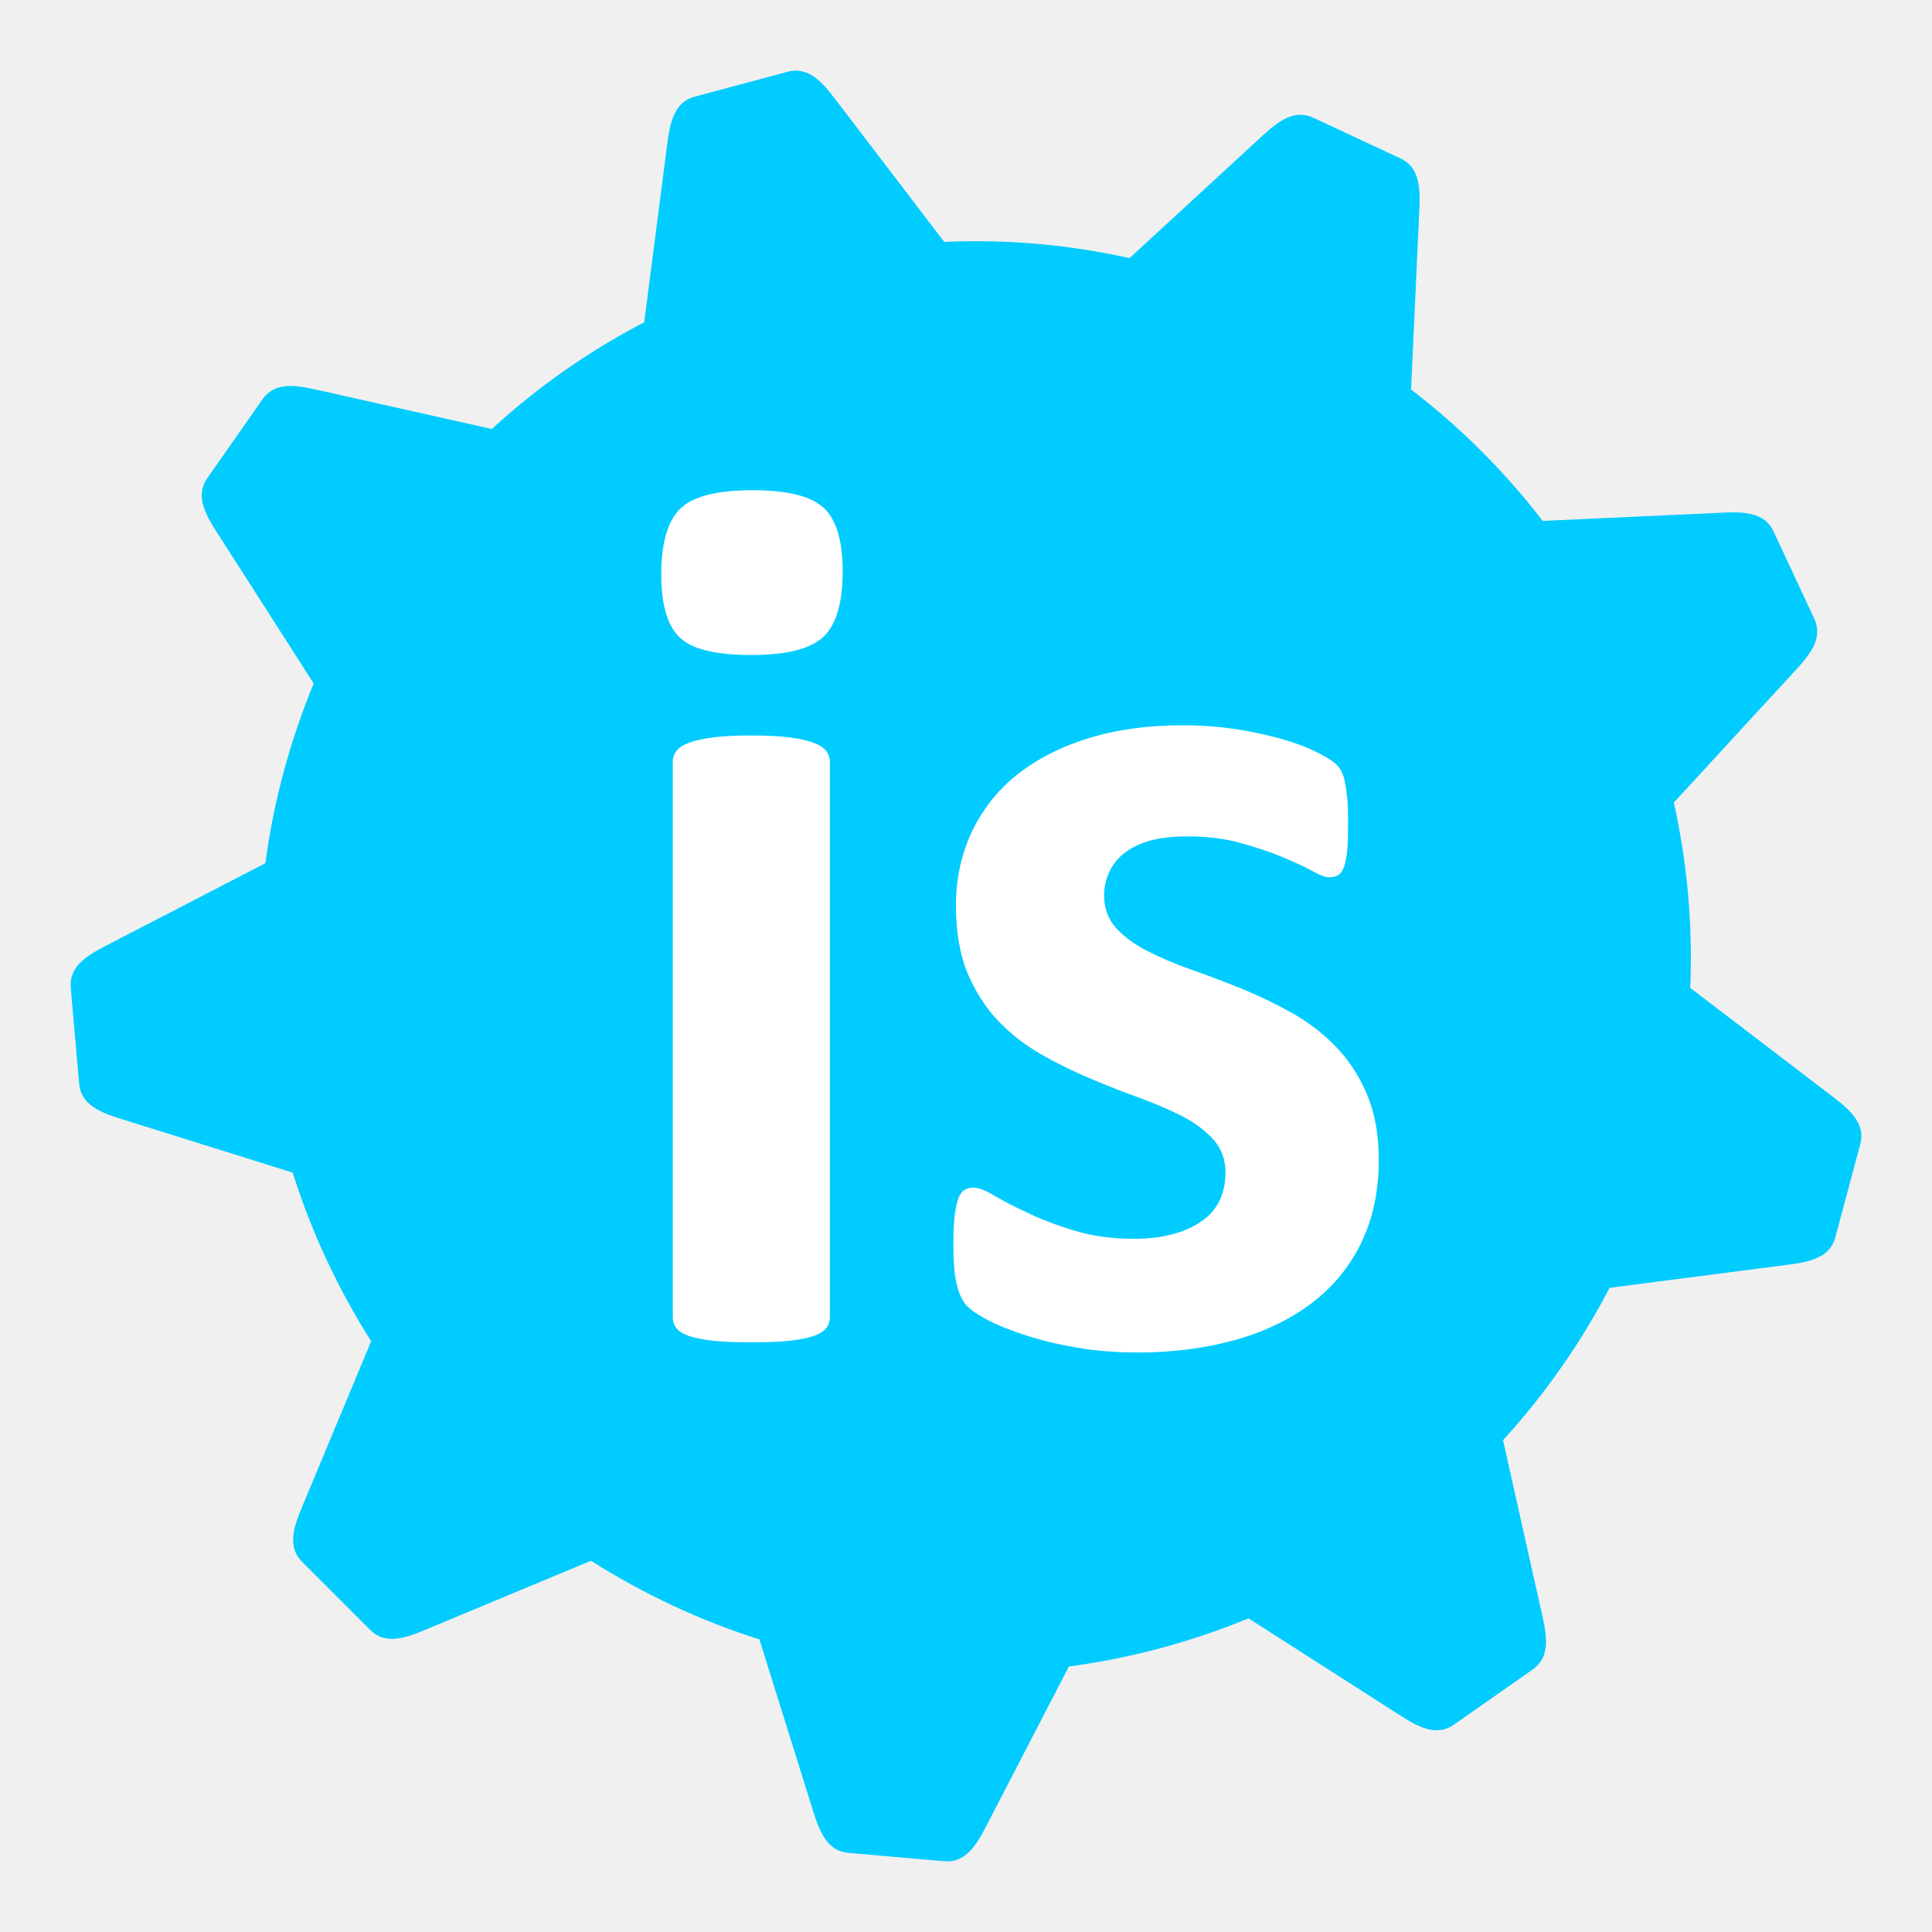
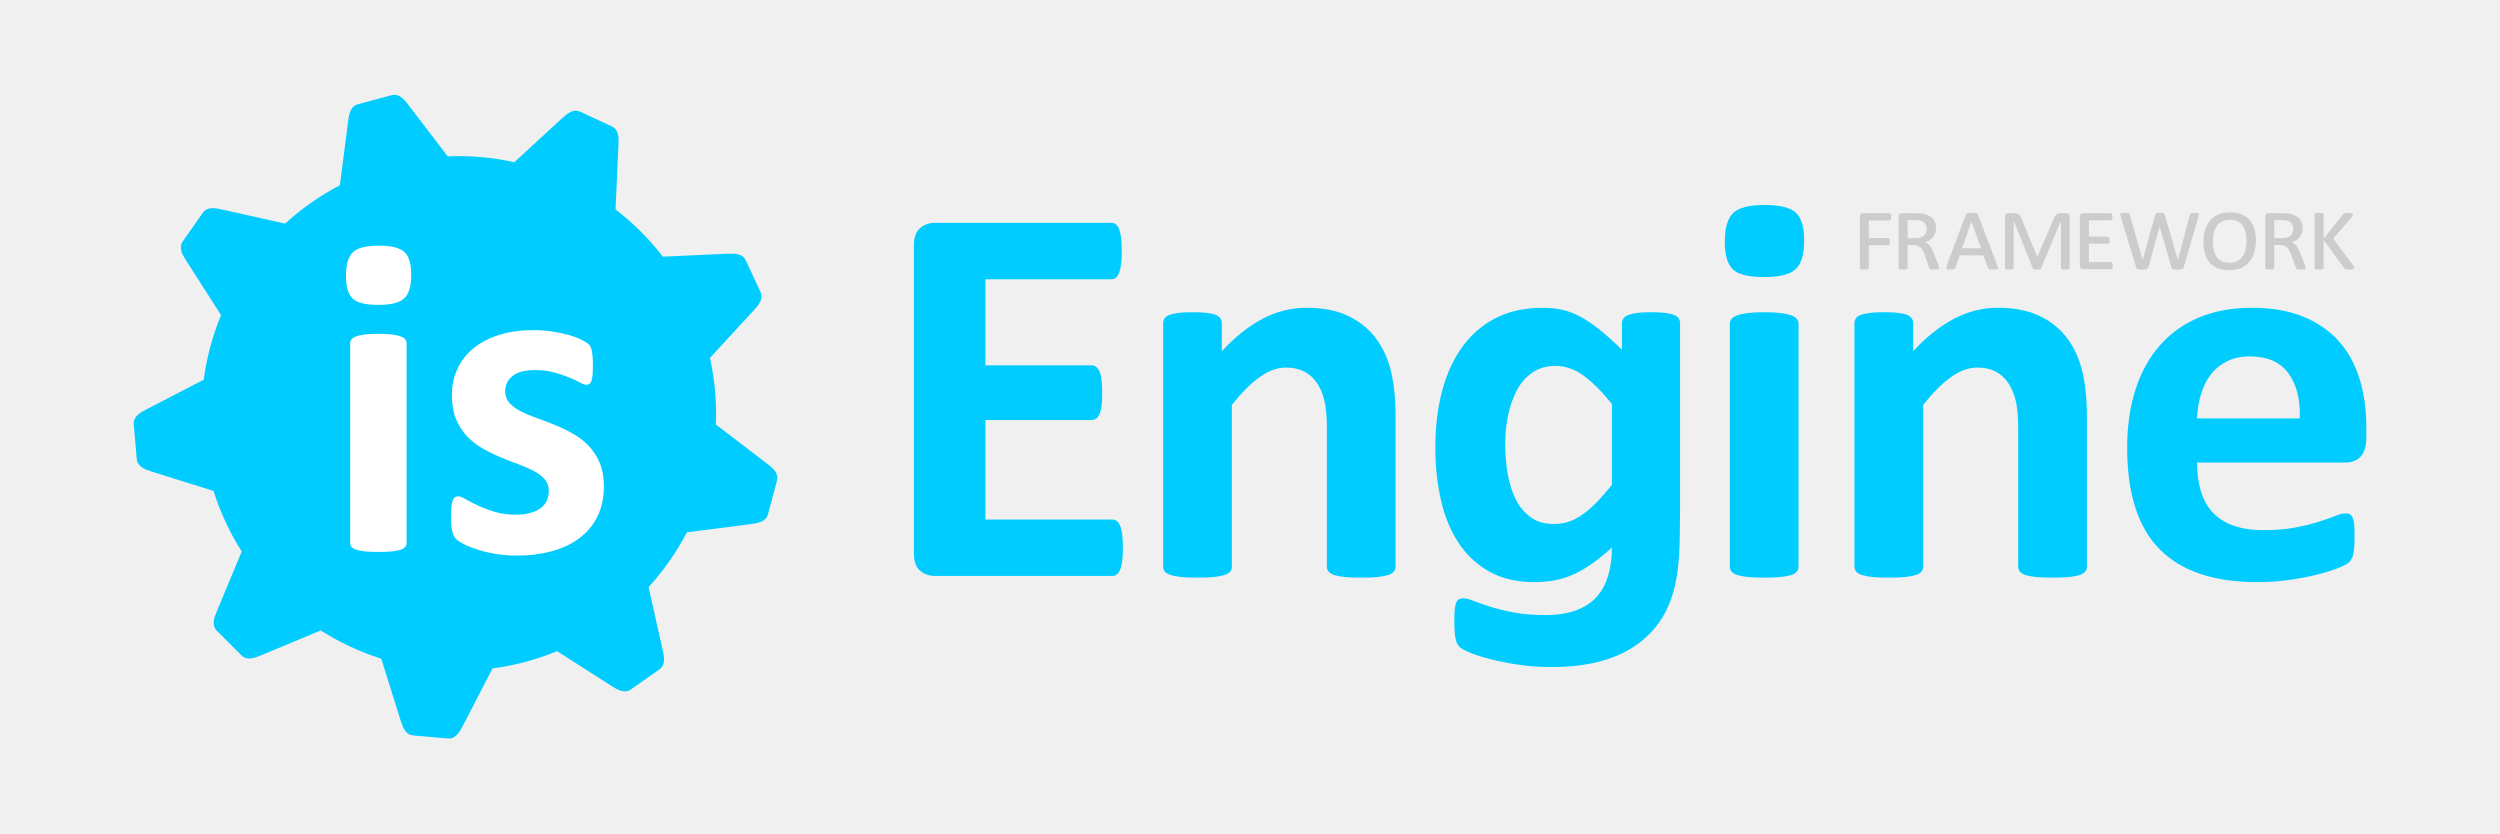
- <svg xmlns="http://www.w3.org/2000/svg" xml:space="preserve" width="100mm" height="100mm" version="1.1" style="shape-rendering:geometricPrecision; text-rendering:geometricPrecision; image-rendering:optimizeQuality; fill-rule:evenodd; clip-rule:evenodd" viewBox="0 0 1000 1000">
+ <svg xmlns="http://www.w3.org/2000/svg" xml:space="preserve" width="360mm" height="120mm" version="1.1" style="shape-rendering:geometricPrecision; text-rendering:geometricPrecision; image-rendering:optimizeQuality; fill-rule:evenodd; clip-rule:evenodd" viewBox="0 0 3600 1200">
  <defs>
    <style type="text/css">
   
-     .fil2 {fill:none}
+     .fil4 {fill:none}
    .fil0 {fill:#00CCFF}
+     .fil2 {fill:#00CCFF;fill-rule:nonzero}
+     .fil3 {fill:#CCCCCC;fill-rule:nonzero}
    .fil1 {fill:white;fill-rule:nonzero}
   
  </style>
  </defs>
  <g id="Layer_x0020_1">
-     <path class="fil0" d="M488.718 125.192c32.652,-1.438 64.871,1.502 95.946,8.401l68.443 -63.006c8.093,-7.453 16.609,-14.324 26.578,-9.675l45.278 21.114c9.97,4.647 10.178,15.592 9.673,26.578l-4.275 92.998c25.396,19.482 48.365,42.297 68.148,68.03l92.886 -4.27c10.988,-0.506 21.93,-0.296 26.579,9.675l21.113 45.277c4.651,9.968 -2.226,18.486 -9.674,26.577l-63.038 68.478c7.135,32.17 9.829,64.374 8.473,95.942l73.887 56.426c8.743,6.675 16.989,13.869 14.141,24.494l-12.931 48.256c-2.843,10.625 -13.585,12.731 -24.493,14.142l-92.319 11.937c-14.869,28.499 -33.407,55.045 -55.182,78.879l20.346 90.781c2.405,10.735 4.099,21.546 -4.912,27.855l-40.924 28.653c-9.009,6.312 -18.591,1.02 -27.853,-4.91l-78.358 -50.174c-14.693,6.054 -29.937,11.242 -45.698,15.465 -15.761,4.223 -31.557,7.355 -47.309,9.458l-42.771 82.628c-5.057,9.769 -10.71,19.139 -21.667,18.181l-49.768 -4.355c-10.959,-0.956 -14.897,-11.169 -18.18,-21.666l-27.779 -88.815c-30.761,-9.756 -60.078,-23.467 -87.192,-40.709l-85.948 35.834c-10.153,4.234 -20.507,7.778 -28.285,0l-35.326 -35.326c-7.779,-7.777 -4.232,-18.132 0.001,-28.284l35.795 -85.855c-16.948,-26.651 -30.724,-55.86 -40.625,-87.271l-88.86 -27.792c-10.498,-3.284 -20.708,-7.222 -21.667,-18.181l-4.354 -49.768c-0.959,-10.958 8.414,-16.61 18.181,-21.666l82.574 -42.745c4.271,-32.177 12.749,-63.422 25.004,-92.992l-50.2 -78.398c-5.932,-9.265 -11.222,-18.844 -4.912,-27.855l28.655 -40.924c6.309,-9.01 17.121,-7.316 27.854,-4.91l90.789 20.347c23.463,-21.509 49.885,-40.174 78.88,-55.252l11.928 -92.251c1.411,-10.91 3.517,-21.648 14.142,-24.495l48.256 -12.93c10.625,-2.847 17.819,5.401 24.495,14.142l56.455 73.927z" />
-     <path class="fil1" d="M429.548 681.865c0,2.094 -0.661,3.967 -1.983,5.62 -1.213,1.653 -3.417,2.976 -6.612,4.078 -3.086,0.992 -7.274,1.873 -12.343,2.424 -5.179,0.551 -11.791,0.772 -19.726,0.772 -7.934,0 -14.546,-0.221 -19.726,-0.772 -5.069,-0.551 -9.257,-1.432 -12.342,-2.424 -3.196,-1.102 -5.4,-2.425 -6.613,-4.078 -1.322,-1.653 -1.983,-3.526 -1.983,-5.62l0 -287.625c0,-2.094 0.661,-3.967 1.983,-5.62 1.213,-1.653 3.417,-3.086 6.613,-4.188 3.085,-1.212 7.273,-2.094 12.342,-2.755 5.18,-0.661 11.792,-0.992 19.726,-0.992 7.935,0 14.547,0.331 19.726,0.992 5.069,0.661 9.257,1.543 12.343,2.755 3.195,1.102 5.399,2.535 6.612,4.188 1.322,1.653 1.983,3.526 1.983,5.62l0 287.625zm6.612 -386.145c0,16.42 -3.306,27.661 -10.028,33.942 -6.722,6.282 -19.065,9.367 -37.248,9.367 -18.293,0 -30.746,-2.975 -37.028,-9.036 -6.391,-6.061 -9.587,-16.971 -9.587,-32.62 0,-16.42 3.306,-27.77 9.918,-34.162 6.502,-6.282 18.955,-9.477 37.358,-9.477 18.073,0 30.416,3.085 36.918,9.256 6.502,6.062 9.697,16.971 9.697,32.73zm277.487 304.596c0,16.31 -3.085,30.746 -9.257,43.309 -6.061,12.453 -14.766,22.812 -26.007,31.297 -11.241,8.376 -24.465,14.657 -39.783,18.845 -15.318,4.187 -31.848,6.281 -49.7,6.281 -10.8,0 -21.159,-0.771 -30.967,-2.424 -9.808,-1.653 -18.514,-3.747 -26.338,-6.282 -7.714,-2.424 -14.216,-4.959 -19.395,-7.603 -5.18,-2.645 -8.927,-5.07 -11.241,-7.384 -2.424,-2.314 -4.298,-5.841 -5.51,-10.689 -1.322,-4.739 -1.984,-11.902 -1.984,-21.38 0,-6.171 0.221,-11.13 0.662,-14.877 0.44,-3.747 1.102,-6.832 1.873,-9.036 0.882,-2.204 1.984,-3.747 3.306,-4.518 1.212,-0.772 2.865,-1.102 4.849,-1.102 2.314,0 5.841,1.322 10.469,4.077 4.629,2.755 10.359,5.73 17.302,8.926 6.832,3.306 14.877,6.392 24.024,9.147 9.146,2.865 19.615,4.298 31.186,4.298 7.274,0 13.886,-0.772 19.506,-2.314 5.731,-1.433 10.69,-3.637 14.877,-6.502 4.188,-2.755 7.384,-6.282 9.588,-10.69 2.094,-4.298 3.196,-9.257 3.196,-14.877 0,-6.502 -1.984,-12.012 -5.951,-16.64 -4.078,-4.629 -9.367,-8.706 -15.869,-12.122 -6.612,-3.417 -14.106,-6.612 -22.371,-9.698 -8.265,-2.976 -16.861,-6.282 -25.567,-10.028 -8.706,-3.637 -17.301,-7.825 -25.566,-12.563 -8.266,-4.739 -15.759,-10.469 -22.371,-17.412 -6.502,-6.833 -11.792,-15.208 -15.869,-24.795 -3.968,-9.698 -5.951,-21.379 -5.951,-34.934 0,-13.775 2.755,-26.338 8.155,-37.909 5.4,-11.461 13.114,-21.379 23.252,-29.534 10.249,-8.155 22.591,-14.547 37.138,-19.065 14.657,-4.518 30.967,-6.722 49.15,-6.722 9.146,0 17.852,0.661 26.448,1.873 8.485,1.322 16.31,2.976 23.142,4.849 6.943,1.984 12.784,3.967 17.522,6.281 4.739,2.204 8.155,4.188 10.249,5.731 2.094,1.653 3.526,3.196 4.408,4.849 0.771,1.653 1.433,3.526 1.873,5.84 0.441,2.204 0.882,5.07 1.213,8.376 0.33,3.306 0.44,7.493 0.44,12.452 0,5.841 -0.11,10.58 -0.44,14.216 -0.331,3.637 -0.882,6.612 -1.653,8.706 -0.772,2.204 -1.764,3.637 -3.086,4.408 -1.322,0.772 -2.865,1.102 -4.518,1.102 -1.984,0 -5.07,-1.102 -9.147,-3.416 -4.077,-2.204 -9.257,-4.628 -15.428,-7.163 -6.171,-2.535 -13.334,-4.959 -21.379,-7.163 -8.155,-2.314 -17.412,-3.416 -27.771,-3.416 -7.383,0 -13.775,0.771 -19.175,2.204 -5.4,1.543 -9.808,3.747 -13.334,6.502 -3.416,2.755 -6.061,6.061 -7.714,9.807 -1.764,3.747 -2.645,7.825 -2.645,12.012 0,6.723 2.094,12.343 6.171,16.861 4.078,4.518 9.477,8.486 16.2,11.902 6.612,3.416 14.326,6.722 22.811,9.698 8.486,2.975 17.192,6.281 25.898,9.807 8.706,3.527 17.411,7.715 25.897,12.453 8.485,4.739 16.199,10.58 22.812,17.412 6.722,6.943 12.122,15.098 16.199,24.685 4.078,9.588 6.171,20.938 6.171,34.052z" />
-     <rect class="fil2" y="0" width="1000" height="1000" />
+     <path class="fil0" d="M644.696 225.192c32.652,-1.438 64.871,1.502 95.946,8.401l68.443 -63.006c8.093,-7.453 16.609,-14.324 26.578,-9.675l45.278 21.114c9.97,4.647 10.178,15.592 9.673,26.578l-4.275 92.998c25.396,19.482 48.365,42.297 68.148,68.03l92.886 -4.27c10.988,-0.506 21.93,-0.296 26.579,9.675l21.113 45.277c4.651,9.968 -2.226,18.486 -9.674,26.577l-63.038 68.478c7.135,32.17 9.829,64.374 8.473,95.942l73.887 56.426c8.743,6.675 16.989,13.869 14.141,24.494l-12.931 48.256c-2.843,10.625 -13.585,12.731 -24.493,14.142l-92.319 11.937c-14.869,28.499 -33.407,55.045 -55.182,78.879l20.346 90.781c2.405,10.735 4.099,21.546 -4.912,27.855l-40.924 28.653c-9.009,6.312 -18.591,1.021 -27.853,-4.91l-78.358 -50.174c-14.693,6.054 -29.937,11.242 -45.698,15.465 -15.761,4.223 -31.557,7.355 -47.309,9.458l-42.771 82.628c-5.057,9.769 -10.71,19.139 -21.667,18.181l-49.768 -4.355c-10.959,-0.956 -14.897,-11.169 -18.18,-21.666l-27.779 -88.815c-30.761,-9.756 -60.079,-23.467 -87.192,-40.709l-85.948 35.834c-10.153,4.234 -20.507,7.778 -28.285,0l-35.326 -35.326c-7.779,-7.777 -4.232,-18.132 0.001,-28.284l35.795 -85.855c-16.948,-26.651 -30.724,-55.86 -40.625,-87.271l-88.86 -27.792c-10.498,-3.284 -20.708,-7.222 -21.667,-18.181l-4.354 -49.768c-0.959,-10.958 8.414,-16.61 18.181,-21.666l82.574 -42.745c4.271,-32.177 12.749,-63.422 25.004,-92.992l-50.2 -78.398c-5.932,-9.265 -11.222,-18.844 -4.912,-27.855l28.654 -40.924c6.31,-9.01 17.122,-7.316 27.855,-4.91l90.789 20.347c23.463,-21.509 49.885,-40.174 78.88,-55.252l11.928 -92.251c1.411,-10.91 3.517,-21.648 14.142,-24.495l48.256 -12.93c10.625,-2.847 17.819,5.401 24.495,14.142l56.455 73.927z" />
+     <path class="fil1" d="M585.526 781.865c0,2.094 -0.661,3.967 -1.983,5.62 -1.213,1.653 -3.417,2.976 -6.612,4.078 -3.086,0.992 -7.274,1.873 -12.343,2.424 -5.179,0.551 -11.791,0.772 -19.726,0.772 -7.934,0 -14.546,-0.221 -19.726,-0.772 -5.069,-0.551 -9.257,-1.432 -12.342,-2.424 -3.196,-1.102 -5.4,-2.425 -6.613,-4.078 -1.322,-1.653 -1.983,-3.526 -1.983,-5.62l0 -287.625c0,-2.094 0.661,-3.967 1.983,-5.62 1.213,-1.653 3.417,-3.086 6.613,-4.188 3.085,-1.212 7.273,-2.094 12.342,-2.755 5.18,-0.661 11.792,-0.992 19.726,-0.992 7.935,0 14.547,0.331 19.726,0.992 5.069,0.661 9.257,1.543 12.343,2.755 3.195,1.102 5.399,2.535 6.612,4.188 1.322,1.653 1.983,3.526 1.983,5.62l0 287.625zm6.612 -386.145c0,16.42 -3.306,27.661 -10.028,33.942 -6.722,6.282 -19.065,9.367 -37.248,9.367 -18.293,0 -30.746,-2.975 -37.028,-9.036 -6.391,-6.061 -9.587,-16.971 -9.587,-32.62 0,-16.42 3.306,-27.77 9.918,-34.162 6.502,-6.282 18.955,-9.477 37.358,-9.477 18.073,0 30.416,3.085 36.918,9.256 6.502,6.062 9.697,16.971 9.697,32.73zm277.487 304.596c0,16.31 -3.085,30.746 -9.257,43.309 -6.061,12.453 -14.766,22.812 -26.007,31.297 -11.241,8.376 -24.465,14.657 -39.783,18.845 -15.318,4.187 -31.848,6.281 -49.7,6.281 -10.8,0 -21.159,-0.771 -30.967,-2.424 -9.808,-1.653 -18.514,-3.747 -26.338,-6.282 -7.714,-2.424 -14.216,-4.959 -19.395,-7.603 -5.18,-2.645 -8.927,-5.07 -11.241,-7.384 -2.424,-2.314 -4.298,-5.841 -5.51,-10.689 -1.322,-4.739 -1.984,-11.902 -1.984,-21.38 0,-6.171 0.221,-11.13 0.662,-14.877 0.44,-3.747 1.102,-6.832 1.873,-9.036 0.882,-2.204 1.984,-3.747 3.306,-4.518 1.212,-0.772 2.865,-1.102 4.849,-1.102 2.314,0 5.841,1.322 10.469,4.077 4.629,2.755 10.359,5.73 17.302,8.926 6.832,3.306 14.877,6.392 24.024,9.147 9.146,2.865 19.615,4.298 31.186,4.298 7.274,0 13.886,-0.772 19.506,-2.314 5.731,-1.433 10.69,-3.637 14.877,-6.502 4.188,-2.755 7.384,-6.282 9.588,-10.69 2.094,-4.298 3.196,-9.257 3.196,-14.877 0,-6.502 -1.984,-12.012 -5.951,-16.64 -4.078,-4.629 -9.367,-8.706 -15.869,-12.122 -6.612,-3.417 -14.106,-6.612 -22.371,-9.698 -8.265,-2.976 -16.861,-6.282 -25.567,-10.028 -8.706,-3.637 -17.301,-7.825 -25.566,-12.563 -8.266,-4.739 -15.759,-10.469 -22.371,-17.412 -6.502,-6.833 -11.792,-15.208 -15.869,-24.795 -3.968,-9.698 -5.951,-21.379 -5.951,-34.934 0,-13.775 2.755,-26.338 8.155,-37.909 5.4,-11.461 13.114,-21.379 23.252,-29.534 10.249,-8.155 22.591,-14.547 37.138,-19.065 14.657,-4.518 30.967,-6.722 49.15,-6.722 9.146,0 17.852,0.661 26.448,1.873 8.485,1.322 16.31,2.976 23.142,4.849 6.943,1.984 12.784,3.967 17.522,6.281 4.739,2.204 8.155,4.188 10.249,5.731 2.094,1.653 3.526,3.196 4.408,4.849 0.771,1.653 1.433,3.526 1.873,5.84 0.441,2.204 0.882,5.07 1.213,8.376 0.33,3.306 0.44,7.493 0.44,12.452 0,5.841 -0.11,10.58 -0.44,14.216 -0.331,3.637 -0.882,6.612 -1.653,8.706 -0.772,2.204 -1.764,3.637 -3.086,4.408 -1.322,0.772 -2.865,1.102 -4.518,1.102 -1.984,0 -5.07,-1.102 -9.147,-3.416 -4.077,-2.204 -9.257,-4.628 -15.428,-7.163 -6.171,-2.535 -13.334,-4.959 -21.379,-7.163 -8.155,-2.314 -17.412,-3.416 -27.771,-3.416 -7.383,0 -13.775,0.771 -19.175,2.204 -5.4,1.543 -9.808,3.747 -13.334,6.502 -3.416,2.755 -6.061,6.061 -7.714,9.807 -1.764,3.747 -2.645,7.825 -2.645,12.012 0,6.723 2.094,12.343 6.171,16.861 4.078,4.518 9.477,8.486 16.2,11.902 6.612,3.416 14.326,6.722 22.811,9.698 8.486,2.975 17.192,6.281 25.898,9.807 8.706,3.527 17.411,7.715 25.897,12.453 8.485,4.739 16.199,10.58 22.812,17.412 6.722,6.943 12.122,15.098 16.199,24.685 4.078,9.588 6.171,20.938 6.171,34.052z" />
+     <path class="fil2" d="M1616.926 788.755c0,7.643 -0.261,13.948 -0.939,19.175 -0.661,5.096 -1.635,9.243 -2.95,12.337 -1.365,3.206 -2.976,5.465 -4.962,6.973 -1.901,1.442 -4.159,2.146 -6.437,2.146l-255.051 0c-8.58,0 -15.825,-2.549 -21.724,-7.644 -5.899,-5.094 -8.851,-13.409 -8.851,-24.942l0 -443.324c0,-11.532 2.952,-19.847 8.851,-24.942 5.899,-5.094 13.142,-7.643 21.724,-7.643l253.845 0c2.279,0 4.45,0.639 6.302,2.012 1.766,1.307 3.435,3.588 4.694,6.839 1.287,3.32 2.289,7.507 2.95,12.604 0.678,5.227 0.938,11.667 0.938,19.578 0,7.376 -0.26,13.548 -0.938,18.774 -0.661,5.097 -1.635,9.243 -2.95,12.337 -1.364,3.206 -2.925,5.532 -4.694,6.973 -1.848,1.507 -4.025,2.146 -6.302,2.146l-181.433 0 0 123.905 152.87 0c2.414,0 4.535,0.704 6.437,2.146 1.985,1.507 3.597,3.632 4.961,6.704 1.315,2.961 2.273,6.977 2.951,12.203 0.66,5.097 0.938,11.265 0.938,18.505 0,7.644 -0.269,13.947 -0.938,18.908 -0.669,4.96 -1.636,8.974 -2.951,11.935 -1.364,3.072 -3.001,5.152 -4.961,6.437 -1.929,1.263 -4.025,2.011 -6.437,2.011l-152.87 0 0 143.215 182.639 0c2.415,0 4.537,0.703 6.437,2.145 1.988,1.507 3.597,3.768 4.962,6.974 1.315,3.094 2.289,7.24 2.95,12.336 0.678,5.228 0.939,11.533 0.939,19.177zm704.211 -0.402c-9.387,8.715 -18.65,16.213 -27.49,22.528 -8.993,6.424 -17.835,11.666 -26.686,15.823 -8.983,4.023 -18.102,6.973 -27.623,8.851 -9.387,1.743 -19.31,2.681 -29.77,2.681 -25.746,0 -47.604,-5.229 -65.707,-15.555 -17.969,-10.326 -32.719,-24.271 -44.118,-41.838 -11.398,-17.432 -19.712,-37.95 -24.941,-61.416 -5.231,-23.468 -7.912,-48.142 -7.912,-74.022 0,-31.11 3.352,-59.137 10.191,-84.079 6.839,-24.807 16.762,-45.995 29.903,-63.562 13.142,-17.567 29.234,-30.976 48.275,-40.496 19.176,-9.387 41.302,-14.081 66.512,-14.081 9.655,0 18.908,0.938 27.892,2.951 8.851,2.011 17.701,5.363 26.685,10.19 8.85,4.828 18.104,11.131 27.759,18.908 9.521,7.644 19.98,17.164 31.512,28.429l0 -38.217c0,-2.683 0.805,-4.962 2.28,-6.974 1.341,-2.011 3.754,-3.621 6.973,-4.961 3.352,-1.208 7.509,-2.279 12.739,-2.951 5.23,-0.67 12.069,-0.938 20.517,-0.938 7.777,0 14.348,0.268 19.712,0.938 5.364,0.672 9.655,1.743 12.873,2.951 3.084,1.34 5.364,2.95 6.572,4.961 1.34,2.012 2.011,4.291 2.011,6.839l0 270.976c-1.02,64.555 2.817,128.899 -44.252,176.774 -15.824,15.957 -35.402,27.891 -58.735,35.67 -23.467,7.91 -50.689,11.8 -81.933,11.8 -17.299,0 -33.524,-1.207 -48.677,-3.487 -15.153,-2.279 -28.563,-4.962 -40.363,-8.045 -11.801,-3.084 -21.456,-6.169 -29.1,-9.387 -7.642,-3.219 -12.202,-5.767 -13.946,-7.51 -1.743,-1.878 -3.084,-3.754 -4.156,-5.766 -1.073,-1.877 -1.743,-4.291 -2.279,-7.241 -0.537,-2.816 -0.94,-6.303 -1.208,-10.325 -0.268,-4.023 -0.402,-8.985 -0.402,-14.751 0,-6.437 0.134,-11.935 0.537,-16.226 0.401,-4.291 1.206,-7.643 2.144,-9.923 1.074,-2.414 2.415,-4.023 4.024,-4.962 1.475,-0.938 3.487,-1.34 5.9,-1.34 3.889,0 8.985,1.206 15.287,3.754 6.302,2.548 14.214,5.23 23.736,8.314 9.52,3.084 20.918,5.767 33.925,8.314 13.143,2.547 28.295,3.755 45.594,3.755 17.03,0 31.513,-2.279 43.716,-6.705 12.202,-4.425 22.126,-10.862 29.903,-19.31 7.643,-8.448 13.232,-18.787 16.762,-30.843 3.576,-12.213 5.364,-25.612 5.364,-40.496zm0 -206.51c-14.081,-17.834 -27.758,-31.378 -40.631,-40.9 -13.008,-9.386 -26.552,-14.079 -40.766,-14.079 -12.739,0 -23.869,3.218 -33.122,9.655 -9.386,6.436 -16.762,14.884 -22.394,25.612 -5.632,10.862 -9.923,22.796 -12.605,35.938 -2.816,13.275 -4.157,26.819 -4.157,40.632 0,14.75 1.207,29.098 3.486,43.044 2.415,13.946 6.303,26.417 11.667,37.145 5.364,10.728 12.471,19.31 21.456,25.881 8.85,6.57 20.114,9.789 33.792,9.789 6.704,0 13.409,-0.939 19.846,-2.95 6.436,-2.012 12.873,-5.096 19.579,-9.655 6.704,-4.425 13.543,-10.192 20.65,-17.433 7.107,-7.241 14.885,-15.957 23.199,-26.417l0 -116.262zm-311.508 234.267c0,2.548 -0.805,4.827 -2.413,6.839 -1.476,2.011 -4.158,3.621 -7.779,4.962 -3.754,1.207 -8.85,2.28 -15.287,2.95 -6.436,0.671 -14.348,0.938 -23.734,0.938 -9.79,0 -17.835,-0.267 -24.272,-0.938 -6.436,-0.67 -11.532,-1.743 -15.287,-2.95 -3.62,-1.341 -6.303,-2.951 -7.778,-4.962 -1.608,-2.012 -2.413,-4.291 -2.413,-6.839l0 -199.938c0,-17.031 -1.208,-30.44 -3.756,-40.095 -2.413,-9.789 -6.034,-18.103 -10.727,-24.942 -4.693,-6.973 -10.862,-12.337 -18.238,-16.226 -7.508,-3.754 -16.09,-5.632 -26.014,-5.632 -12.604,0 -25.21,4.559 -38.083,13.812 -12.739,9.119 -26.149,22.528 -39.961,39.961l0 233.06c0,2.548 -0.805,4.827 -2.413,6.839 -1.476,2.011 -4.158,3.621 -8.047,4.962 -3.754,1.207 -8.85,2.28 -15.019,2.95 -6.302,0.671 -14.348,0.938 -24.003,0.938 -9.655,0 -17.7,-0.267 -24.003,-0.938 -6.168,-0.67 -11.264,-1.743 -15.019,-2.95 -3.888,-1.341 -6.571,-2.951 -8.046,-4.962 -1.609,-2.012 -2.413,-4.291 -2.413,-6.839l0 -350.797c0,-2.548 0.67,-4.827 2.011,-6.839 1.207,-2.011 3.62,-3.621 6.973,-4.961 3.487,-1.208 7.778,-2.279 13.142,-2.951 5.363,-0.67 12.203,-0.938 20.248,-0.938 8.449,0 15.287,0.268 20.785,0.938 5.498,0.672 9.79,1.743 12.873,2.951 2.951,1.34 5.096,2.95 6.437,4.961 1.341,2.012 2.011,4.291 2.011,6.839l0 40.498c19.31,-20.92 39.023,-36.475 59.137,-46.935 19.981,-10.459 40.899,-15.689 62.624,-15.689 23.869,0 43.983,3.889 60.343,11.801 16.36,7.777 29.501,18.505 39.692,32.049 10.057,13.41 17.299,29.233 21.725,47.336 4.424,18.103 6.704,39.826 6.704,65.171l0 216.566zm580.284 0c0,2.533 -0.85,4.799 -2.413,6.839 -1.514,1.975 -4.148,3.665 -8.047,4.962 -3.737,1.243 -8.853,2.29 -15.019,2.95 -6.298,0.674 -14.347,0.938 -24.002,0.938 -9.655,0 -17.705,-0.264 -24.004,-0.938 -6.165,-0.66 -11.281,-1.707 -15.019,-2.95 -3.898,-1.297 -6.532,-2.987 -8.046,-4.962 -1.563,-2.041 -2.413,-4.291 -2.413,-6.839l0 -349.992c0,-2.548 0.85,-4.798 2.413,-6.839 1.514,-1.976 4.19,-3.677 8.046,-5.096 3.783,-1.391 8.853,-2.56 15.019,-3.352 6.298,-0.81 14.349,-1.207 24.004,-1.207 9.655,0 17.706,0.397 24.002,1.207 6.167,0.792 11.238,1.961 15.019,3.352 3.857,1.419 6.533,3.12 8.047,5.096 1.563,2.04 2.413,4.299 2.413,6.839l0 349.992zm8.046 -469.875c0,19.98 -4.027,33.661 -12.203,41.302 -8.176,7.639 -23.198,11.398 -45.324,11.398 -22.261,0 -37.385,-3.657 -45.057,-10.995 -7.742,-7.405 -11.667,-20.652 -11.667,-39.693 0,-19.98 4.026,-33.797 12.07,-41.57 7.906,-7.64 23.064,-11.533 45.458,-11.533 21.992,0 36.98,3.794 44.923,11.265 7.875,7.407 11.8,20.65 11.8,39.826zm407.171 469.875c0,2.533 -0.85,4.799 -2.413,6.839 -1.514,1.975 -4.133,3.705 -7.778,4.962 -3.724,1.284 -8.852,2.28 -15.288,2.95 -6.436,0.67 -14.347,0.938 -23.734,0.938 -9.79,0 -17.838,-0.272 -24.272,-0.938 -6.432,-0.667 -11.562,-1.666 -15.286,-2.95 -3.646,-1.257 -6.265,-2.987 -7.779,-4.962 -1.562,-2.041 -2.413,-4.291 -2.413,-6.839l0 -199.938c0,-17.031 -1.29,-30.424 -3.755,-40.095 -2.49,-9.765 -6.069,-18.086 -10.727,-24.942 -4.721,-6.948 -10.825,-12.42 -18.238,-16.226 -7.465,-3.831 -16.091,-5.632 -26.014,-5.632 -12.605,0 -25.205,4.575 -38.084,13.812 -12.726,9.127 -26.149,22.528 -39.961,39.961l0 233.06c0,2.54 -0.85,4.799 -2.413,6.839 -1.514,1.975 -4.148,3.665 -8.047,4.962 -3.737,1.243 -8.853,2.29 -15.019,2.95 -6.298,0.674 -14.347,0.938 -24.002,0.938 -9.655,0 -17.705,-0.264 -24.004,-0.938 -6.165,-0.66 -11.281,-1.707 -15.019,-2.95 -3.898,-1.297 -6.532,-2.987 -8.046,-4.962 -1.564,-2.041 -2.413,-4.291 -2.413,-6.839l0 -350.797c0,-2.548 0.721,-4.8 2.012,-6.839 1.251,-1.978 3.592,-3.704 6.972,-4.961 3.455,-1.285 7.782,-2.284 13.142,-2.951 5.359,-0.667 12.203,-0.938 20.249,-0.938 8.448,0 15.291,0.271 20.784,0.938 5.495,0.667 9.827,1.666 12.873,2.951 2.983,1.257 5.096,2.95 6.437,4.961 1.342,2.012 2.012,4.299 2.012,6.839l0 40.498c19.31,-20.92 39.04,-36.452 59.136,-46.935 19.991,-10.428 40.9,-15.689 62.624,-15.689 23.869,0 43.961,3.948 60.343,11.801 16.33,7.828 29.515,18.501 39.693,32.049 10.063,13.398 17.299,29.233 21.724,47.336 4.424,18.102 6.704,39.834 6.704,65.171l0 216.566zm402.343 -185.456c0,12.054 -2.686,20.923 -8.045,26.685 -5.361,5.763 -12.747,8.717 -22.26,8.717l-213.482 0c0,14.884 1.79,28.286 5.364,40.497 3.526,12.053 9.085,22.431 16.762,30.842 7.737,8.478 17.704,14.889 29.903,19.31 12.199,4.422 26.685,6.706 43.716,6.706 17.298,0 32.457,-1.199 45.593,-3.756 13.006,-2.531 24.409,-5.234 33.926,-8.314 9.517,-3.081 17.433,-5.766 23.735,-8.313 6.303,-2.548 11.399,-3.755 15.288,-3.755 2.413,0 4.41,0.436 5.899,1.34 1.588,0.966 2.987,2.537 4.024,4.962 0.968,2.263 1.746,5.637 2.145,9.924 0.398,4.287 0.536,9.788 0.536,16.225 0,5.766 -0.133,10.728 -0.401,14.751 -0.269,4.023 -0.688,7.51 -1.208,10.325 -0.545,2.944 -1.239,5.352 -2.28,7.242 -1.097,1.992 -2.383,3.924 -4.156,5.766 -1.706,1.772 -6.304,4.292 -13.946,7.51 -7.643,3.218 -17.302,6.306 -29.1,9.386 -11.795,3.08 -25.21,5.766 -40.363,8.046 -15.152,2.279 -31.378,3.486 -48.676,3.486 -31.245,0 -58.457,-3.933 -81.934,-11.8 -23.315,-7.814 -42.949,-19.682 -58.735,-35.67 -15.719,-15.92 -27.439,-36.184 -35.132,-60.478 -7.72,-24.376 -11.533,-52.967 -11.533,-85.688 0,-31.11 4.068,-59.127 12.203,-84.212 8.083,-24.925 19.888,-46.101 35.402,-63.562 15.454,-17.395 34.212,-30.678 56.32,-39.827 22.27,-9.215 47.202,-13.812 74.96,-13.812 29.367,0 54.414,4.376 75.229,13.008 20.881,8.659 37.991,20.621 51.359,35.938 13.309,15.249 23.201,33.528 29.5,54.443 6.299,20.916 9.387,43.723 9.387,68.389l0 15.689zm-95.745 -28.16c0.805,-27.758 -4.863,-49.596 -16.762,-65.439 -11.964,-15.93 -30.305,-23.869 -55.247,-23.869 -12.606,0 -23.591,2.445 -32.854,7.107 -9.37,4.717 -17.167,11 -23.333,19.042 -6.164,8.042 -10.824,17.448 -14.081,28.294 -3.306,11.004 -5.229,22.529 -5.765,34.865l148.042 0z" />
+     <path class="fil3" d="M2723.3 312.267c0,1.849 -0.182,3.178 -0.574,3.985 -0.39,0.808 -0.963,1.224 -1.718,1.224l-29.896 0 0 25.313 28.099 0c0.313,0 0.599,0.104 0.912,0.312 0.312,0.209 0.546,0.495 0.729,0.912 0.182,0.416 0.313,0.937 0.416,1.562 0.105,0.626 0.157,1.432 0.157,2.396 0,0.938 -0.052,1.719 -0.157,2.37 -0.103,0.677 -0.234,1.198 -0.416,1.589 -0.183,0.364 -0.417,0.651 -0.729,0.859 -0.313,0.208 -0.599,0.312 -0.912,0.312l-28.099 0 0 32.71c0,0.417 -0.105,0.755 -0.312,1.042 -0.209,0.26 -0.547,0.495 -1.016,0.676 -0.495,0.183 -1.146,0.313 -1.98,0.417 -0.859,0.104 -1.901,0.156 -3.177,0.156 -1.224,0 -2.24,-0.052 -3.099,-0.156 -0.833,-0.104 -1.51,-0.234 -2.005,-0.417 -0.521,-0.181 -0.859,-0.416 -1.068,-0.676 -0.209,-0.287 -0.312,-0.625 -0.312,-1.042l0 -74.064c0,-1.694 0.469,-2.891 1.38,-3.62 0.911,-0.755 1.875,-1.121 2.89,-1.121l38.595 0c0.755,0 1.328,0.418 1.718,1.251 0.392,0.859 0.574,2.188 0.574,4.01zm69.115 73.935c0,0.338 -0.114,0.648 -0.312,0.859 -0.213,0.226 -0.574,0.422 -1.094,0.573 -0.544,0.157 -1.305,0.288 -2.24,0.364 -0.935,0.075 -2.135,0.104 -3.568,0.104 -1.38,0 -2.502,-0.03 -3.333,-0.104 -0.856,-0.077 -1.54,-0.232 -2.083,-0.469 -0.52,-0.226 -0.925,-0.533 -1.171,-0.885 -0.244,-0.346 -0.428,-0.82 -0.626,-1.38l-6.562 -18.49c-0.76,-2.143 -1.618,-4.065 -2.526,-5.807 -0.91,-1.742 -1.982,-3.207 -3.204,-4.402 -1.221,-1.195 -2.654,-2.122 -4.322,-2.786 -1.66,-0.66 -3.808,-0.99 -6.46,-0.99l-7.864 0 0 33.099c0,0.361 -0.1,0.685 -0.312,0.965 -0.199,0.263 -0.551,0.493 -1.068,0.676 -0.494,0.176 -1.175,0.316 -1.979,0.417 -0.806,0.101 -1.85,0.156 -3.125,0.156 -1.225,0 -2.244,-0.053 -3.099,-0.156 -0.831,-0.099 -1.512,-0.241 -2.006,-0.417 -0.516,-0.183 -0.868,-0.414 -1.068,-0.676 -0.213,-0.28 -0.312,-0.599 -0.312,-0.965l0 -74.141c0,-1.694 0.477,-2.886 1.38,-3.62 0.915,-0.745 1.875,-1.121 2.891,-1.121l21.537 0c4.896,0 9.013,0.498 12.396,1.46 3.382,0.961 6.253,2.345 8.568,4.114 2.316,1.768 4.086,3.989 5.313,6.614 1.216,2.604 1.822,5.573 1.822,8.881 0,2.657 -0.379,5.077 -1.12,7.265 -0.738,2.182 -1.773,4.17 -3.125,5.913 -1.352,1.741 -3.003,3.274 -4.922,4.531 -1.93,1.264 -4.141,2.317 -6.641,3.151 1.381,0.546 2.644,1.237 3.803,2.083 1.154,0.842 2.182,1.884 3.125,3.099 0.953,1.228 1.846,2.662 2.682,4.271 0.852,1.641 1.72,3.46 2.5,5.495l6.824 17.813c0.508,1.327 0.871,2.292 1.041,2.943 0.163,0.62 0.26,1.146 0.26,1.563zm-18.021 -56.695c0,-1.771 -0.275,-3.436 -0.808,-4.973 -0.53,-1.531 -1.409,-2.868 -2.629,-3.959 -1.222,-1.09 -2.818,-1.973 -4.714,-2.604 -1.927,-0.641 -4.51,-0.964 -7.787,-0.964l-11.406 0 0 25.938 10.885 0c3.152,0 5.73,-0.324 7.735,-0.964 1.974,-0.63 3.623,-1.564 4.896,-2.76 1.274,-1.195 2.236,-2.635 2.865,-4.245 0.641,-1.641 0.963,-3.463 0.963,-5.469zm102.009 53.543c0.413,1.089 0.577,2.035 0.651,2.683 0.076,0.673 -0.095,1.188 -0.495,1.536 -0.402,0.349 -1.097,0.577 -2.057,0.677 -0.961,0.101 -2.291,0.156 -3.985,0.156 -1.667,0 -2.997,-0.029 -3.932,-0.104 -0.935,-0.075 -1.669,-0.214 -2.162,-0.364 -0.516,-0.157 -0.878,-0.373 -1.067,-0.678 -0.197,-0.314 -0.388,-0.704 -0.547,-1.145l-6.641 -18.177 -34.167 0 -6.225 18.021c-0.156,0.456 -0.453,0.829 -0.703,1.146 -0.238,0.302 -0.631,0.569 -1.093,0.754 -0.495,0.199 -1.202,0.369 -2.11,0.443 -0.934,0.076 -2.109,0.104 -3.541,0.104 -1.485,0 -2.66,-0.054 -3.568,-0.182 -0.882,-0.126 -1.52,-0.361 -1.875,-0.729 -0.342,-0.356 -0.493,-0.888 -0.444,-1.615 0.048,-0.7 0.276,-1.582 0.678,-2.656l27.553 -73.7c0.211,-0.562 0.446,-1.018 0.755,-1.38 0.31,-0.361 0.76,-0.625 1.38,-0.807 0.597,-0.176 1.407,-0.313 2.396,-0.391 0.99,-0.078 2.239,-0.104 3.776,-0.104 1.277,0 2.347,0.003 3.256,0.026 0.882,0.023 1.644,0.081 2.239,0.156 0.596,0.076 1.151,0.182 1.614,0.313 0.442,0.123 0.812,0.29 1.094,0.494 0.283,0.206 0.53,0.468 0.73,0.756 0.211,0.305 0.377,0.689 0.521,1.068l27.969 73.699zm-37.501 -63.908l-0.156 0 -13.308 38.335 27.371 0 -13.907 -38.335zm141.419 66.746c0,0.353 -0.072,0.683 -0.26,0.965 -0.175,0.263 -0.526,0.493 -1.016,0.676 -0.467,0.175 -1.124,0.314 -1.953,0.417 -0.805,0.099 -1.797,0.156 -2.968,0.156 -1.303,0 -2.348,-0.057 -3.152,-0.156 -0.829,-0.103 -1.461,-0.237 -1.927,-0.417 -0.465,-0.178 -0.791,-0.415 -0.963,-0.676 -0.186,-0.28 -0.261,-0.599 -0.261,-0.965l0 -67.735 -0.157 0 -28.411 68.127c-0.24,0.578 -0.762,1.059 -1.641,1.354 -0.885,0.297 -2.369,0.468 -4.401,0.468 -1.067,0 -1.957,-0.029 -2.656,-0.104 -0.701,-0.075 -1.302,-0.225 -1.745,-0.364 -0.462,-0.143 -0.804,-0.348 -1.042,-0.573 -0.225,-0.211 -0.453,-0.478 -0.573,-0.781l-27.344 -68.127 -0.156 0 0 67.735c0,0.359 -0.075,0.685 -0.261,0.965 -0.172,0.261 -0.498,0.498 -0.964,0.676 -0.465,0.18 -1.097,0.314 -1.927,0.417 -0.803,0.099 -1.848,0.156 -3.125,0.156 -1.301,0 -2.32,-0.054 -3.125,-0.156 -0.778,-0.099 -1.409,-0.237 -1.875,-0.417 -0.465,-0.178 -0.788,-0.413 -0.963,-0.676 -0.188,-0.282 -0.26,-0.599 -0.26,-0.965l0 -73.854c0,-1.72 0.495,-2.996 1.458,-3.803 0.964,-0.807 2.058,-1.225 3.307,-1.225l8.282 0c1.562,0 2.916,0.17 4.036,0.47 1.088,0.292 2.093,0.776 2.917,1.432 0.836,0.665 1.575,1.509 2.188,2.526 0.605,1.008 1.032,2.253 1.588,3.594l22.631 54.662 0.312 0 23.308 -54.35c0.653,-1.525 1.254,-2.841 1.875,-3.906 0.622,-1.064 1.377,-1.937 2.214,-2.604 0.823,-0.655 1.774,-1.123 2.812,-1.406 1.038,-0.284 2.266,-0.418 3.698,-0.418l7.813 0c1.276,0 2.396,0.418 3.307,1.225 0.911,0.807 1.38,2.09 1.38,3.803l0 73.854zm62.082 -3.411c0,0.911 -0.059,1.698 -0.156,2.345 -0.1,0.67 -0.235,1.204 -0.417,1.639 -0.172,0.413 -0.418,0.742 -0.677,0.913 -0.277,0.181 -0.584,0.26 -0.885,0.26l-40.939 0c-1.004,0 -1.978,-0.378 -2.89,-1.12 -0.899,-0.731 -1.38,-1.927 -1.38,-3.62l0 -71.147c0,-1.694 0.48,-2.889 1.38,-3.62 0.911,-0.742 1.875,-1.121 2.89,-1.121l40.392 0c0.365,0 0.687,0.079 0.963,0.261 0.259,0.172 0.496,0.477 0.678,0.886 0.172,0.387 0.313,0.937 0.416,1.614 0.103,0.678 0.157,1.485 0.157,2.396 0,0.911 -0.056,1.673 -0.157,2.318 -0.096,0.619 -0.234,1.128 -0.416,1.511 -0.172,0.361 -0.424,0.679 -0.678,0.859 -0.282,0.2 -0.609,0.312 -0.963,0.312l-31.693 0 0 23.595 27.318 0c0.364,0 0.688,0.077 0.963,0.26 0.259,0.17 0.538,0.469 0.73,0.885 0.187,0.407 0.342,0.945 0.417,1.615 0.071,0.646 0.104,1.458 0.104,2.422 0,0.886 -0.03,1.621 -0.104,2.266 -0.071,0.62 -0.23,1.156 -0.417,1.562 -0.192,0.417 -0.472,0.714 -0.73,0.886 -0.276,0.182 -0.61,0.261 -0.963,0.261l-27.318 0 0 26.562 32.24 0c0.313,0 0.608,0.078 0.885,0.261 0.259,0.17 0.496,0.477 0.677,0.885 0.173,0.388 0.32,0.917 0.417,1.537 0.1,0.644 0.156,1.406 0.156,2.317zm101.997 2.865c-0.162,0.558 -0.501,1.048 -0.808,1.38 -0.331,0.358 -0.842,0.65 -1.484,0.833 -0.672,0.194 -1.511,0.365 -2.526,0.443 -1.016,0.078 -2.292,0.104 -3.802,0.104 -1.719,0 -3.159,-0.032 -4.245,-0.104 -1.062,-0.071 -1.931,-0.249 -2.552,-0.443 -0.59,-0.183 -1.052,-0.5 -1.328,-0.911 -0.257,-0.382 -0.479,-0.916 -0.652,-1.51l-17.031 -58.205 -0.235 0 -16.146 58.283c-0.165,0.597 -0.46,1.112 -0.755,1.484 -0.292,0.37 -0.792,0.673 -1.381,0.859 -0.596,0.19 -1.432,0.365 -2.447,0.443 -1.016,0.078 -2.292,0.104 -3.88,0.104 -1.615,0 -3.002,-0.032 -4.089,-0.104 -1.062,-0.071 -1.955,-0.257 -2.604,-0.443 -0.665,-0.191 -1.147,-0.481 -1.459,-0.833 -0.299,-0.338 -0.573,-0.834 -0.754,-1.432l-22.58 -73.7c-0.343,-1.125 -0.553,-2.039 -0.573,-2.734 -0.018,-0.671 0.19,-1.178 0.652,-1.51 0.462,-0.332 1.172,-0.547 2.135,-0.652 0.964,-0.104 2.266,-0.156 3.88,-0.156 1.537,0 2.716,0.031 3.568,0.104 0.828,0.07 1.493,0.211 1.979,0.391 0.464,0.171 0.814,0.424 0.99,0.729 0.175,0.306 0.35,0.715 0.495,1.225l18.595 65.209 0.155 0 17.97 -64.976c0.158,-0.572 0.349,-1.019 0.547,-1.353 0.179,-0.304 0.534,-0.591 0.989,-0.782 0.443,-0.186 1.101,-0.371 1.927,-0.443 0.827,-0.071 2.005,-0.104 3.464,-0.104 1.432,0 2.578,0.026 3.437,0.104 0.859,0.078 1.515,0.248 1.979,0.443 0.433,0.181 0.767,0.473 0.938,0.782 0.18,0.328 0.361,0.737 0.494,1.197l18.881 65.132 0.079 0 17.266 -64.976c0.152,-0.574 0.349,-1.019 0.547,-1.353 0.179,-0.304 0.556,-0.601 1.015,-0.782 0.491,-0.195 1.179,-0.372 2.032,-0.443 0.879,-0.072 2.057,-0.104 3.541,-0.104 1.485,0 2.638,0.057 3.49,0.156 0.827,0.096 1.445,0.339 1.796,0.678 0.365,0.352 0.474,0.891 0.443,1.562 -0.033,0.696 -0.187,1.635 -0.521,2.786l-21.432 73.622zm104.075 -39.011c0,6.615 -0.828,12.563 -2.474,17.812 -1.648,5.258 -4.101,9.741 -7.317,13.412 -3.229,3.686 -7.245,6.548 -12.006,8.516 -4.783,1.977 -10.26,2.969 -16.485,2.969 -6.198,0 -11.616,-0.882 -16.25,-2.605 -4.649,-1.727 -8.549,-4.302 -11.667,-7.733 -3.119,-3.432 -5.464,-7.72 -6.979,-12.84 -1.518,-5.127 -2.292,-11.12 -2.292,-17.917 0,-6.406 0.852,-12.242 2.527,-17.448 1.671,-5.198 4.147,-9.642 7.395,-13.308 3.224,-3.638 7.272,-6.496 12.031,-8.463 4.784,-1.977 10.261,-2.969 16.46,-2.969 5.963,0 11.227,0.874 15.833,2.604 4.574,1.72 8.477,4.298 11.614,7.683 3.151,3.399 5.546,7.639 7.162,12.657 1.627,5.048 2.448,10.911 2.448,17.63zm-13.594 0.833c0,-4.479 -0.42,-8.601 -1.249,-12.344 -0.824,-3.718 -2.215,-6.991 -4.089,-9.739 -1.863,-2.733 -4.326,-4.871 -7.371,-6.408 -3.045,-1.536 -6.822,-2.291 -11.275,-2.291 -4.48,0 -8.231,0.824 -11.303,2.448 -3.06,1.618 -5.573,3.865 -7.474,6.693 -1.887,2.81 -3.315,6.1 -4.193,9.844 -0.879,3.743 -1.328,7.682 -1.328,11.797 0,4.636 0.425,8.886 1.224,12.683 0.802,3.82 2.169,7.116 4.062,9.895 1.895,2.78 4.388,4.919 7.423,6.407 3.045,1.493 6.823,2.265 11.276,2.265 4.479,0 8.256,-0.85 11.355,-2.526 3.086,-1.67 5.6,-3.942 7.526,-6.796 1.914,-2.836 3.337,-6.18 4.167,-9.975 0.823,-3.769 1.249,-7.76 1.249,-11.953zm85.423 39.038c0,0.338 -0.121,0.654 -0.312,0.859 -0.207,0.219 -0.582,0.429 -1.094,0.573 -0.538,0.15 -1.311,0.295 -2.24,0.364 -0.928,0.069 -2.135,0.104 -3.568,0.104 -1.38,0 -2.51,-0.036 -3.333,-0.104 -0.85,-0.07 -1.547,-0.239 -2.084,-0.469 -0.512,-0.22 -0.931,-0.54 -1.171,-0.885 -0.236,-0.34 -0.428,-0.82 -0.625,-1.38l-6.563 -18.49c-0.76,-2.143 -1.624,-4.072 -2.526,-5.807 -0.902,-1.736 -1.988,-3.213 -3.203,-4.402 -1.215,-1.188 -2.661,-2.13 -4.323,-2.786 -1.652,-0.654 -3.821,-0.99 -6.459,-0.99l-7.865 0 0 33.099c0,0.347 -0.106,0.692 -0.312,0.965 -0.192,0.257 -0.557,0.5 -1.067,0.676 -0.487,0.169 -1.182,0.323 -1.98,0.417 -0.798,0.095 -1.849,0.156 -3.125,0.156 -1.224,0 -2.249,-0.06 -3.099,-0.156 -0.824,-0.093 -1.519,-0.248 -2.005,-0.417 -0.511,-0.176 -0.875,-0.421 -1.068,-0.676 -0.206,-0.274 -0.312,-0.599 -0.312,-0.965l0 -74.141c0,-1.694 0.484,-2.892 1.38,-3.62 0.908,-0.737 1.874,-1.121 2.89,-1.121l21.538 0c4.895,0 9.02,0.505 12.395,1.46 3.376,0.954 6.26,2.353 8.568,4.114 2.309,1.762 4.094,3.995 5.313,6.614 1.21,2.596 1.823,5.573 1.823,8.881 0,2.657 -0.386,5.083 -1.12,7.265 -0.732,2.175 -1.78,4.177 -3.125,5.913 -1.345,1.735 -3.01,3.282 -4.922,4.531 -1.923,1.258 -4.141,2.317 -6.641,3.151 1.381,0.546 2.651,1.244 3.803,2.083 1.147,0.835 2.189,1.89 3.125,3.099 0.947,1.22 1.853,2.668 2.681,4.271 0.846,1.634 1.726,3.473 2.5,5.495l6.824 17.813c0.503,1.313 0.878,2.299 1.042,2.943 0.155,0.614 0.26,1.146 0.26,1.563zm-18.021 -56.695c0,-1.771 -0.282,-3.443 -0.808,-4.973 -0.523,-1.524 -1.415,-2.875 -2.629,-3.959 -1.216,-1.084 -2.825,-1.98 -4.714,-2.604 -1.92,-0.635 -4.524,-0.964 -7.787,-0.964l-11.407 0 0 25.938 10.886 0c3.151,0 5.737,-0.33 7.734,-0.964 1.968,-0.623 3.63,-1.572 4.896,-2.76 1.267,-1.188 2.243,-2.642 2.865,-4.245 0.635,-1.633 0.964,-3.463 0.964,-5.469zm87.768 56.304c0,0.364 -0.115,0.687 -0.313,0.99 -0.197,0.301 -0.555,0.56 -1.016,0.728 -0.483,0.176 -1.182,0.322 -2.082,0.417 -0.877,0.092 -1.98,0.156 -3.256,0.156 -1.406,0 -2.589,-0.035 -3.516,-0.104 -0.9,-0.067 -1.676,-0.221 -2.24,-0.39 -0.586,-0.176 -1.052,-0.427 -1.38,-0.73 -0.327,-0.302 -0.599,-0.672 -0.885,-1.067l-29.376 -40.392 0 40.392c0,0.396 -0.107,0.77 -0.312,1.042 -0.191,0.256 -0.558,0.501 -1.068,0.676 -0.485,0.168 -1.182,0.324 -1.979,0.417 -0.797,0.094 -1.849,0.156 -3.125,0.156 -1.224,0 -2.25,-0.061 -3.099,-0.156 -0.823,-0.092 -1.52,-0.249 -2.005,-0.417 -0.51,-0.175 -0.876,-0.422 -1.068,-0.676 -0.205,-0.273 -0.312,-0.599 -0.312,-0.965l0 -77.215c0,-0.312 0.107,-0.614 0.312,-0.885 0.192,-0.255 0.558,-0.502 1.068,-0.677 0.485,-0.168 1.182,-0.324 2.005,-0.417 0.849,-0.095 1.875,-0.156 3.099,-0.156 1.276,0 2.328,0.062 3.125,0.156 0.797,0.094 1.494,0.249 1.979,0.417 0.51,0.175 0.876,0.423 1.068,0.677 0.204,0.272 0.312,0.594 0.312,0.885l0 35.054 27.97 -34.975c0.325,-0.406 0.65,-0.78 1.016,-1.042 0.37,-0.264 0.868,-0.509 1.406,-0.677 0.561,-0.176 1.26,-0.323 2.057,-0.391 0.797,-0.068 1.823,-0.104 3.047,-0.104 1.328,0 2.432,0.062 3.281,0.156 0.85,0.094 1.545,0.25 2.005,0.417 0.482,0.176 0.851,0.422 1.068,0.677 0.231,0.271 0.339,0.599 0.339,0.964 0,0.312 -0.036,0.609 -0.104,0.885 -0.068,0.277 -0.213,0.613 -0.339,0.937 -0.139,0.358 -0.391,0.773 -0.651,1.199 -0.266,0.438 -0.667,0.96 -1.12,1.484l-26.224 30.313 28.568 38.412c0.292,0.392 0.563,0.815 0.755,1.146 0.204,0.35 0.391,0.719 0.521,1.042 0.135,0.332 0.294,0.637 0.365,0.885 0.064,0.226 0.104,0.495 0.104,0.756z" />
+     <rect class="fil4" x="-0" width="3600" height="1200" />
  </g>
</svg>
